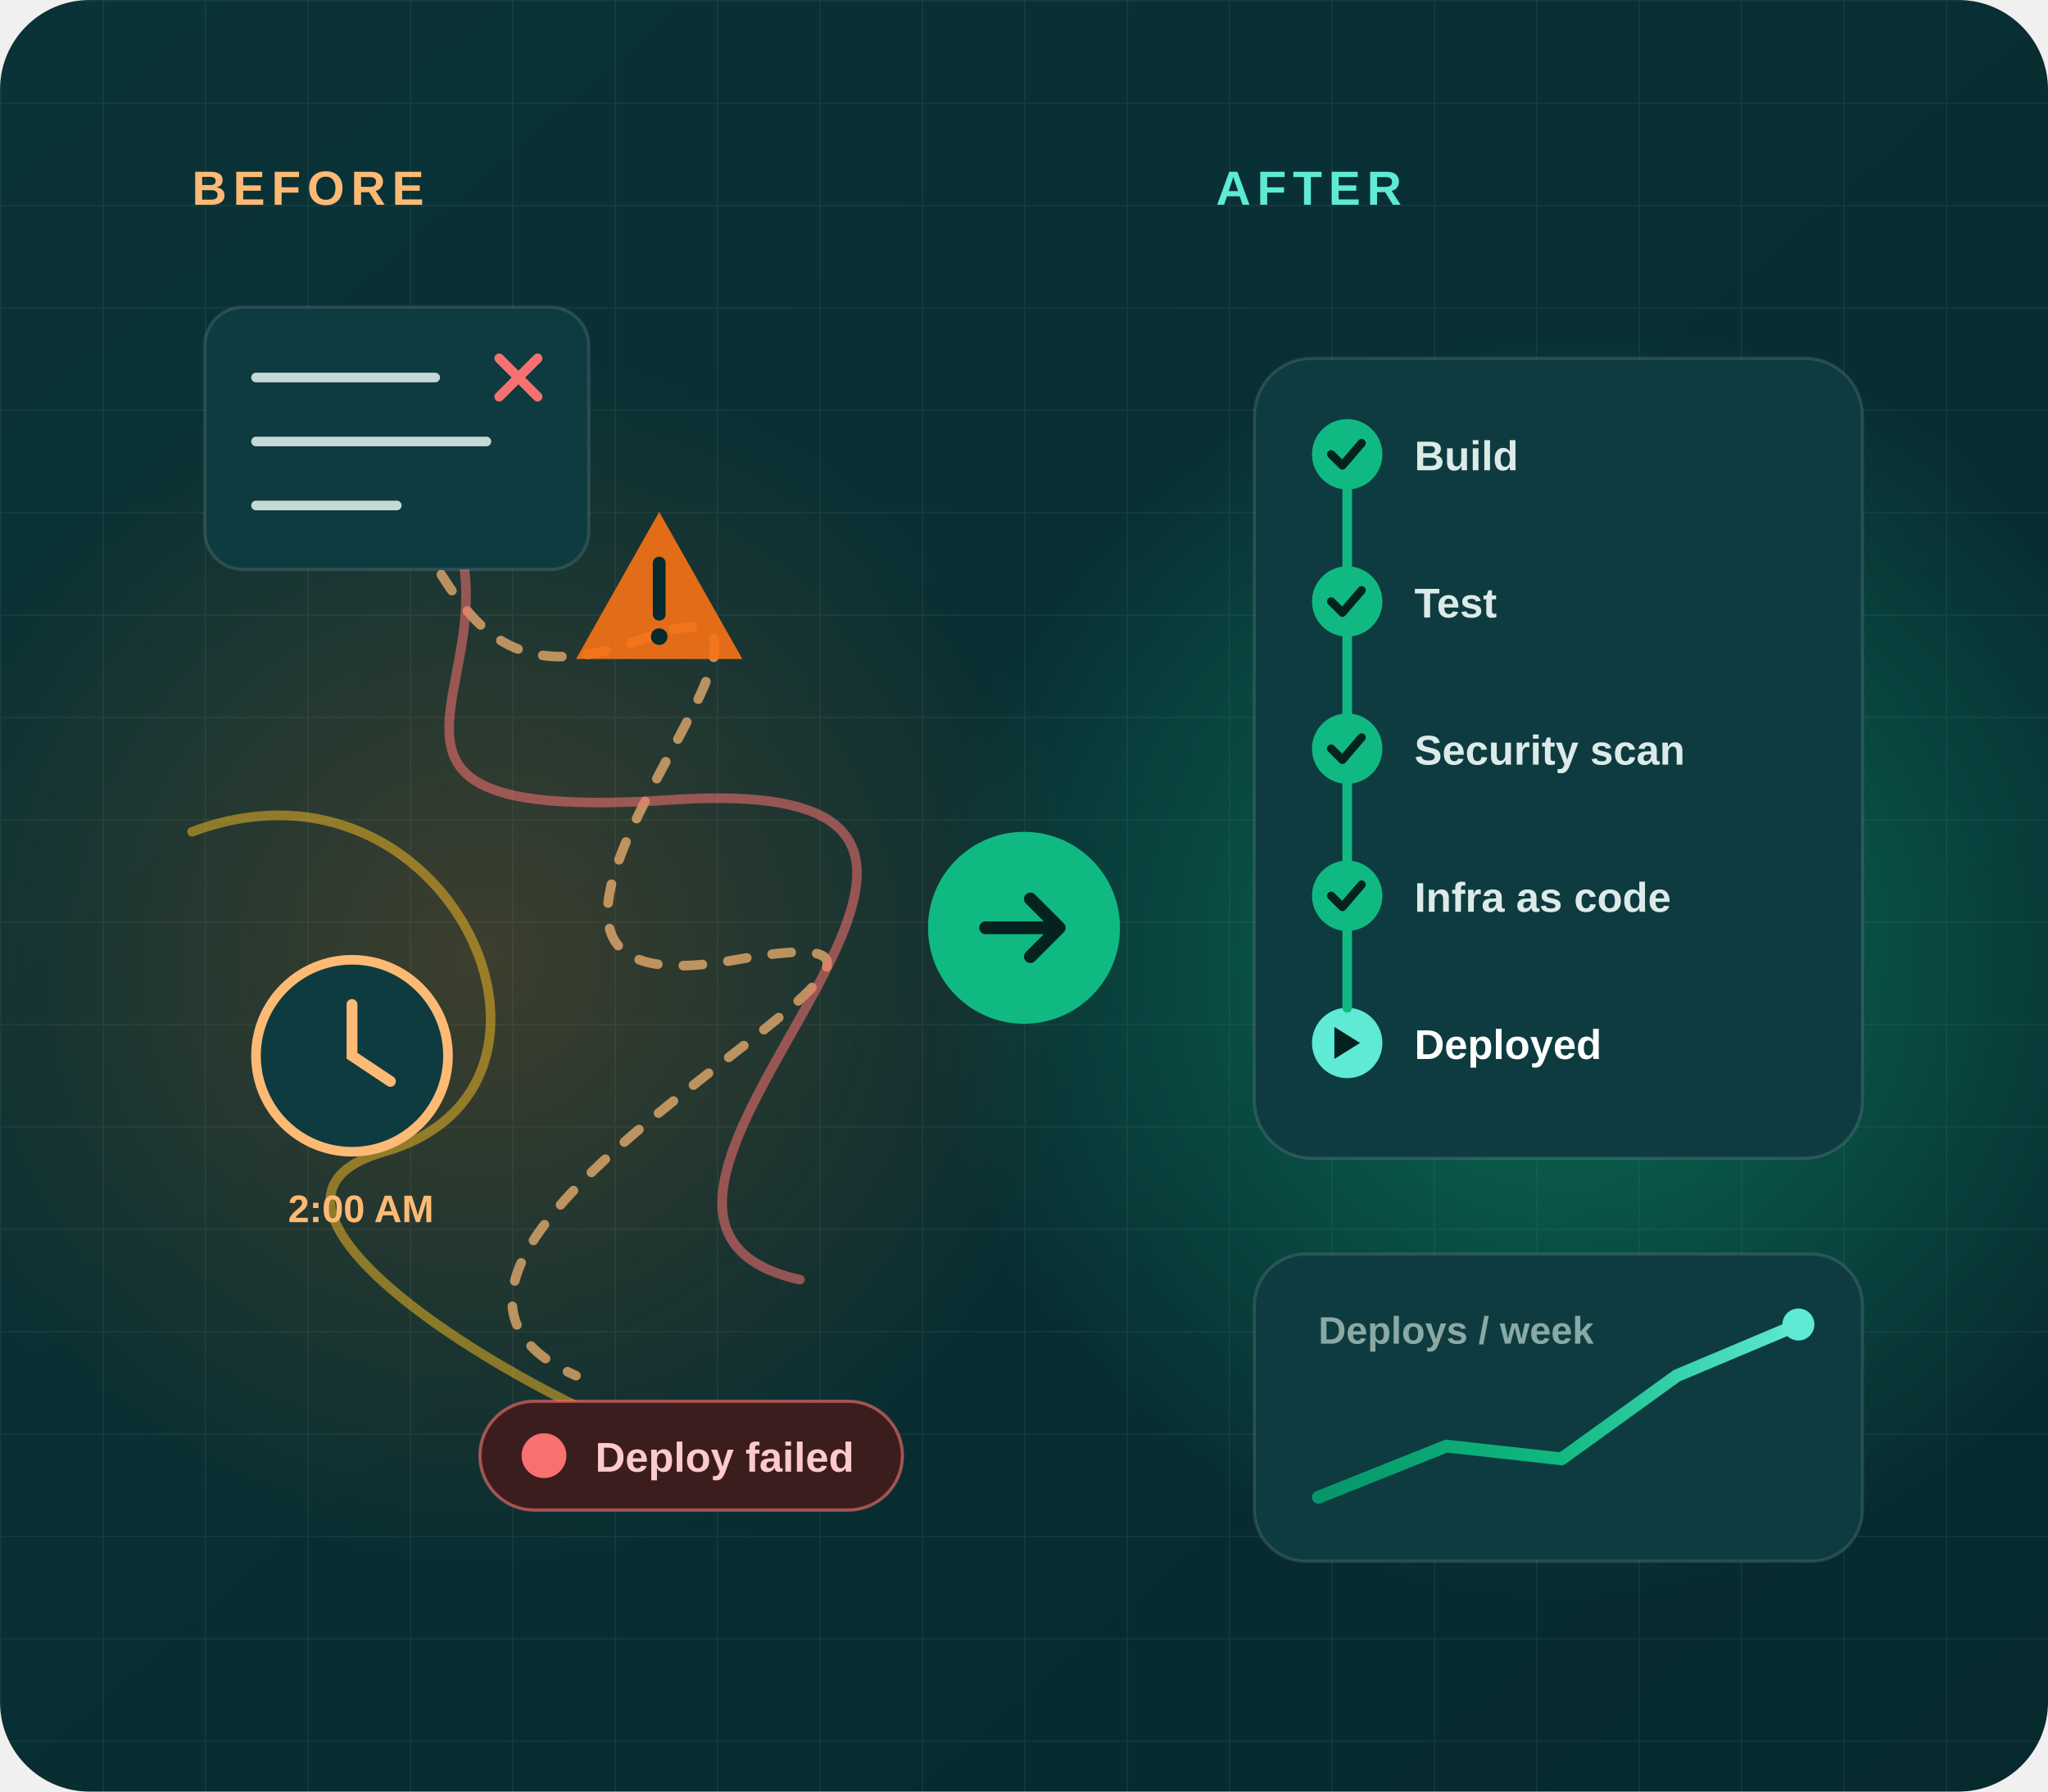
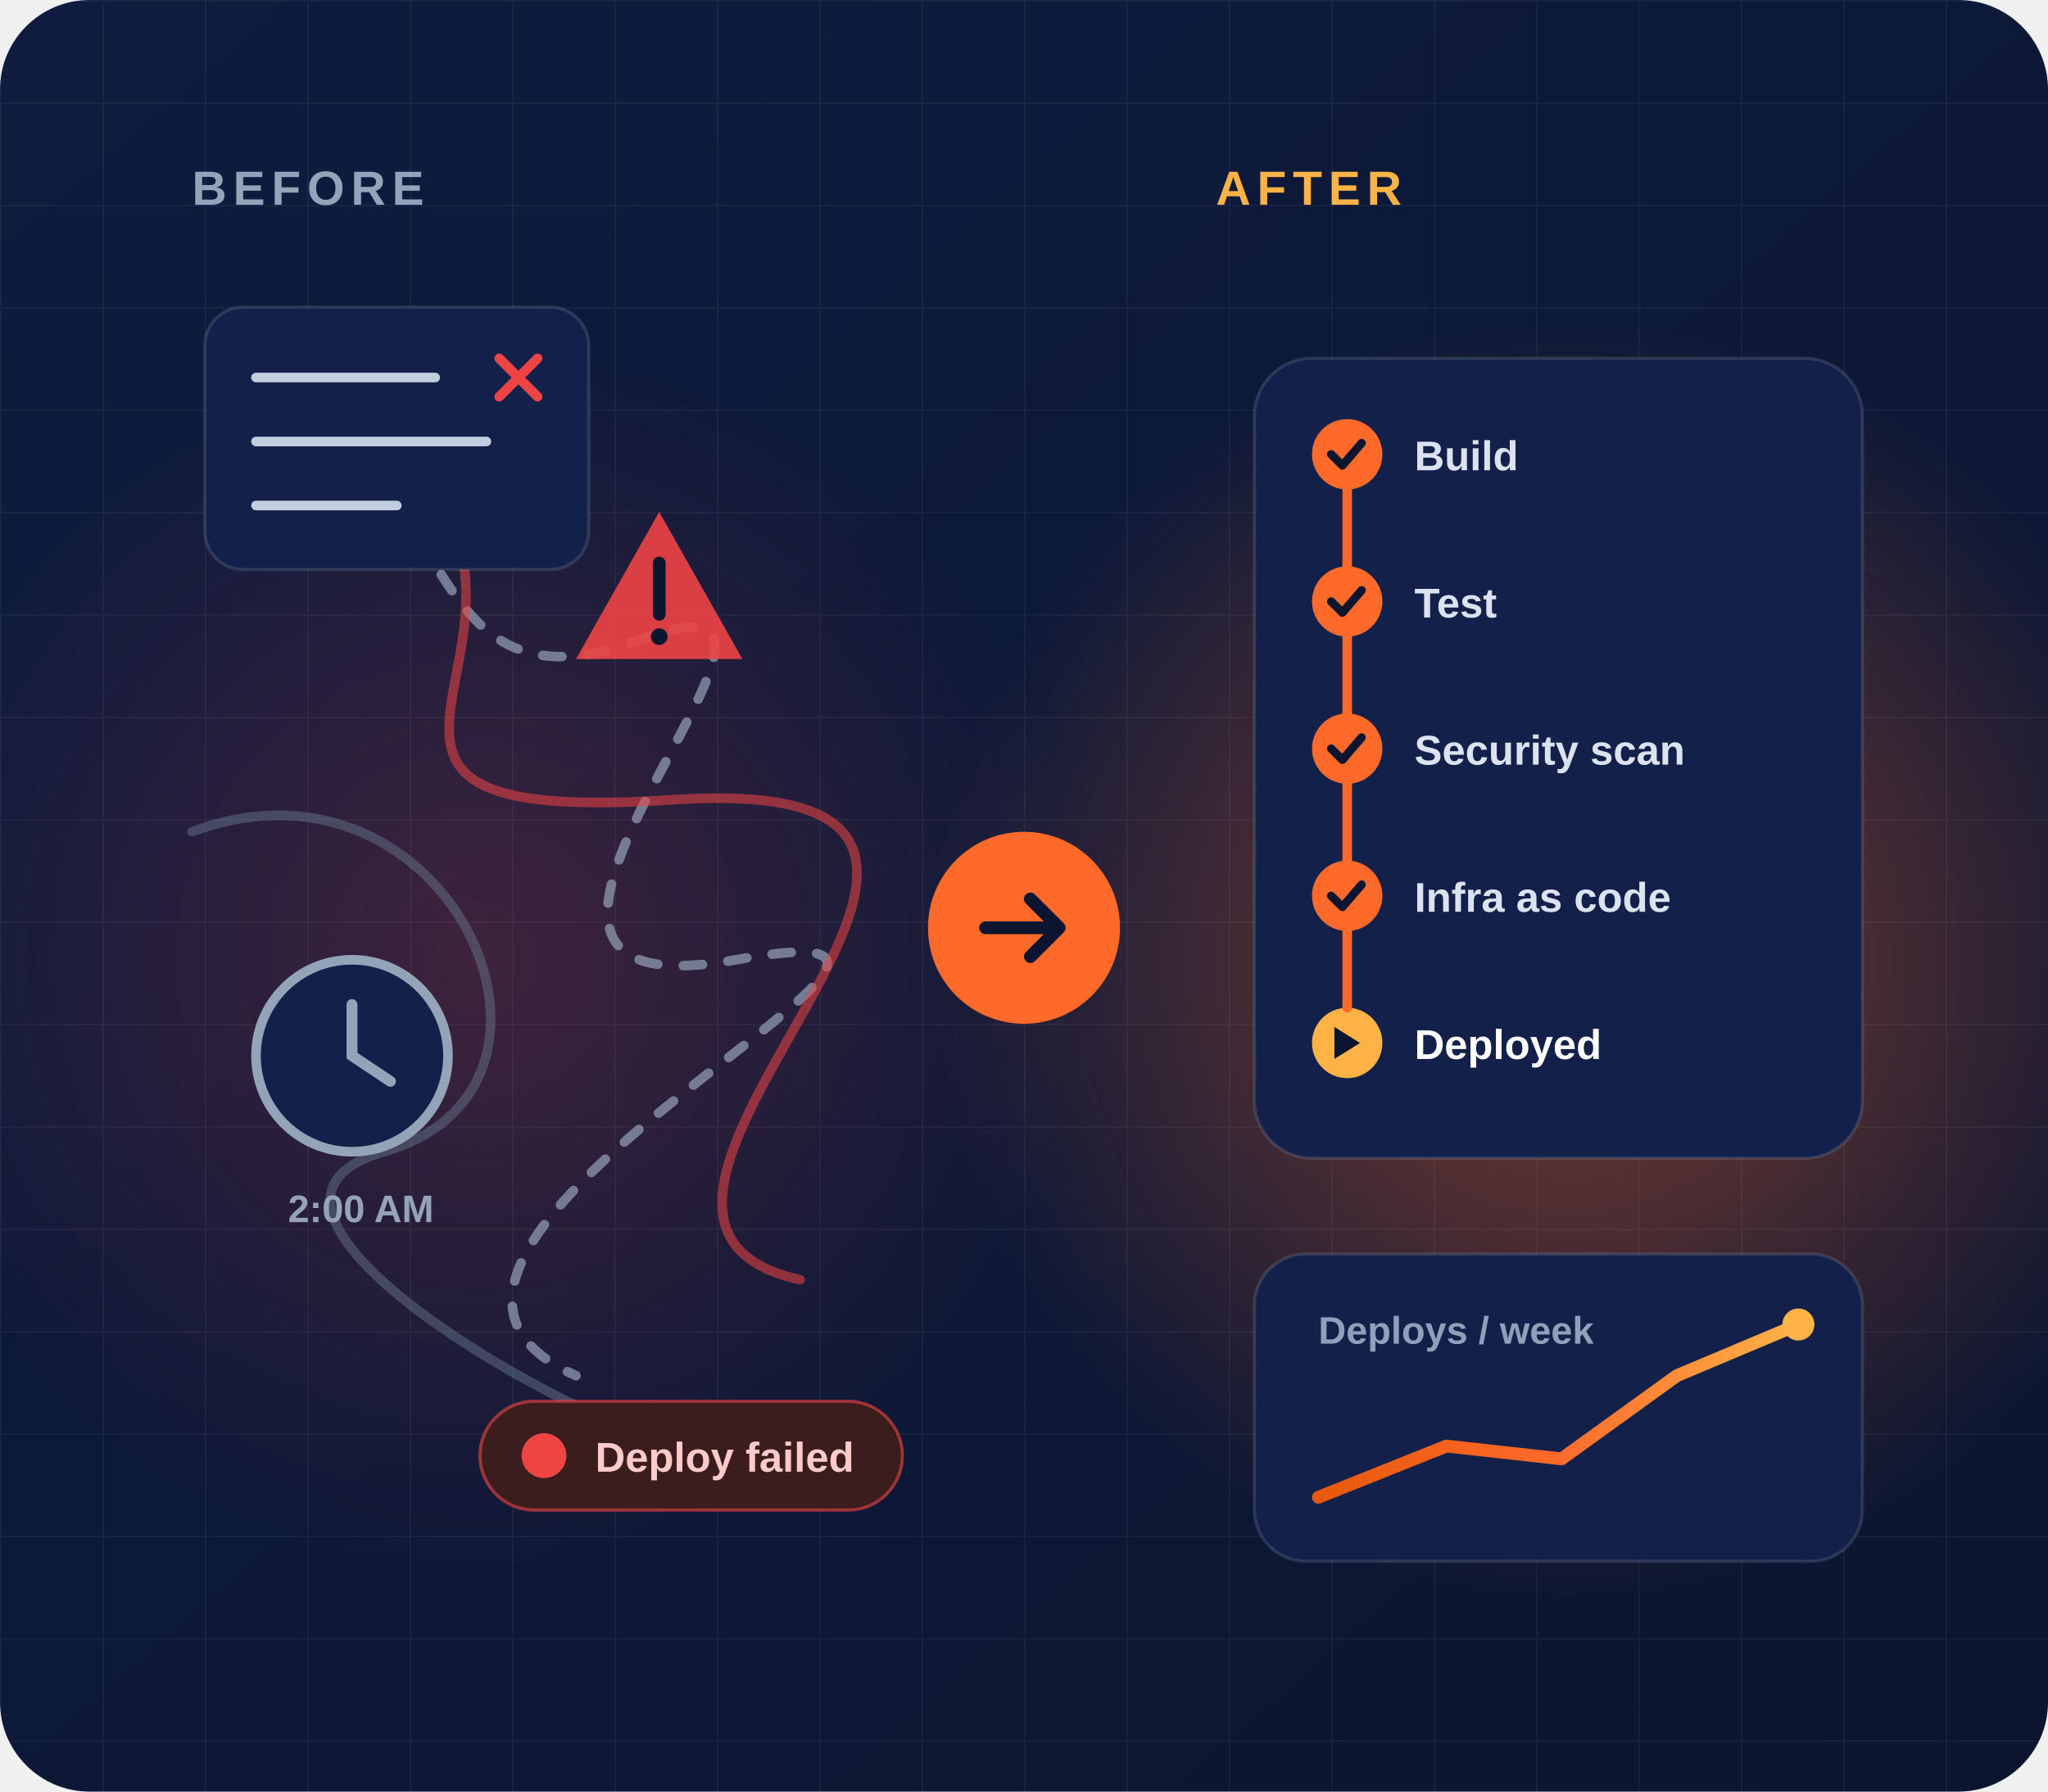
<svg xmlns="http://www.w3.org/2000/svg" viewBox="0 0 640 560" role="img" aria-labelledby="t d">
  <defs>
    <linearGradient id="bg" x1="0" y1="0" x2="1" y2="1">
-       <stop offset="0" stop-color="#0a3337" />
-       <stop offset="1" stop-color="#062a2e" />
+       <stop offset="0" stop-color="#0f1c3f" />
+       <stop offset="1" stop-color="#0b1530" />
    </linearGradient>
    <linearGradient id="brand" x1="0" y1="0" x2="1" y2="0">
-       <stop offset="0" stop-color="#059669" />
-       <stop offset=".5" stop-color="#10b981" />
-       <stop offset="1" stop-color="#5eead4" />
+       <stop offset="0" stop-color="#e8590c" />
+       <stop offset=".5" stop-color="#ff6a2b" />
+       <stop offset="1" stop-color="#ffb347" />
    </linearGradient>
    <radialGradient id="glowR" cx=".5" cy=".5" r=".5">
-       <stop offset="0" stop-color="#10b981" stop-opacity=".45" />
-       <stop offset="1" stop-color="#10b981" stop-opacity="0" />
+       <stop offset="0" stop-color="#ff6a2b" stop-opacity=".45" />
+       <stop offset="1" stop-color="#ff6a2b" stop-opacity="0" />
    </radialGradient>
    <radialGradient id="glowL" cx=".5" cy=".5" r=".5">
-       <stop offset="0" stop-color="#f97316" stop-opacity=".22" />
-       <stop offset="1" stop-color="#f97316" stop-opacity="0" />
+       <stop offset="0" stop-color="#ef4444" stop-opacity=".22" />
+       <stop offset="1" stop-color="#ef4444" stop-opacity="0" />
    </radialGradient>
    <pattern id="grid" width="32" height="32" patternUnits="userSpaceOnUse">
      <path d="M32 0H0V32" fill="none" stroke="#fff" stroke-opacity=".05" />
    </pattern>
  </defs>
  <rect width="640" height="560" rx="28" fill="url(#bg)" />
  <rect width="640" height="560" rx="28" fill="url(#grid)" />
  <circle cx="150" cy="300" r="190" fill="url(#glowL)" />
  <circle cx="490" cy="300" r="200" fill="url(#glowR)" />
  <g font-family="'Plus Jakarta Sans','Segoe UI',Arial,sans-serif" font-weight="800" font-size="15" letter-spacing="2">
-     <text x="60" y="64" fill="#fdba74">BEFORE</text>
-     <text x="380" y="64" fill="#5eead4">AFTER</text>
+     <text x="60" y="64" fill="#94a3b8">BEFORE</text>
+     <text x="380" y="64" fill="#ffb347">AFTER</text>
  </g>
  <g fill="none" stroke-linecap="round">
-     <path d="M70 150 C 150 120, 120 230, 200 200 S 120 320, 230 300 S 90 390, 180 430" stroke="#fdba74" stroke-opacity=".7" stroke-width="3" stroke-dasharray="6 8" />
-     <path d="M90 120 C 220 180, 60 260, 210 250 S 160 380, 250 400" stroke="#f87171" stroke-opacity=".55" stroke-width="3" />
-     <path d="M60 260 C 140 230, 190 340, 120 360 S 220 470, 250 460" stroke="#fbbf24" stroke-opacity=".5" stroke-width="3" />
+     <path d="M70 150 C 150 120, 120 230, 200 200 S 120 320, 230 300 S 90 390, 180 430" stroke="#94a3b8" stroke-opacity=".7" stroke-width="3" stroke-dasharray="6 8" />
+     <path d="M90 120 C 220 180, 60 260, 210 250 S 160 380, 250 400" stroke="#ef4444" stroke-opacity=".55" stroke-width="3" />
+     <path d="M60 260 C 140 230, 190 340, 120 360 S 220 470, 250 460" stroke="#64748b" stroke-opacity=".5" stroke-width="3" />
  </g>
  <g transform="translate(64 96)">
-     <rect width="120" height="82" rx="12" fill="#0d3b40" stroke="#ffffff" stroke-opacity=".12" />
-     <g stroke="#c5d9d6" stroke-width="3" stroke-linecap="round">
+     <rect width="120" height="82" rx="12" fill="#13214a" stroke="#ffffff" stroke-opacity=".12" />
+     <g stroke="#c3cde0" stroke-width="3" stroke-linecap="round">
      <path d="M16 22h56M16 42h72M16 62h44" />
    </g>
-     <g fill="none" stroke="#f87171" stroke-width="3" stroke-linecap="round">
+     <g fill="none" stroke="#ef4444" stroke-width="3" stroke-linecap="round">
      <path d="M92 16 l12 12 M104 16 l-12 12" />
    </g>
  </g>
  <g transform="translate(206 186)">
-     <path d="M0 -26 L26 20 H-26 Z" fill="#f97316" fill-opacity=".9" />
-     <path d="M0 -10 V6" stroke="#062a2e" stroke-width="4" stroke-linecap="round" />
-     <circle cx="0" cy="13" r="2.6" fill="#062a2e" />
+     <path d="M0 -26 L26 20 H-26 Z" fill="#ef4444" fill-opacity=".9" />
+     <path d="M0 -10 V6" stroke="#0b1530" stroke-width="4" stroke-linecap="round" />
+     <circle cx="0" cy="13" r="2.6" fill="#0b1530" />
  </g>
  <g transform="translate(110 330)">
-     <circle r="30" fill="#0d3b40" stroke="#fdba74" stroke-width="3" />
-     <path d="M0 -16 V0 L12 8" fill="none" stroke="#fdba74" stroke-width="3.4" stroke-linecap="round" />
-     <text x="-20" y="52" font-family="'Plus Jakarta Sans','Segoe UI',Arial,sans-serif" font-size="12" font-weight="700" fill="#fdba74">2:00 AM</text>
+     <circle r="30" fill="#13214a" stroke="#94a3b8" stroke-width="3" />
+     <path d="M0 -16 V0 L12 8" fill="none" stroke="#94a3b8" stroke-width="3.4" stroke-linecap="round" />
+     <text x="-20" y="52" font-family="'Plus Jakarta Sans','Segoe UI',Arial,sans-serif" font-size="12" font-weight="700" fill="#94a3b8">2:00 AM</text>
  </g>
  <g transform="translate(150 438)">
-     <rect width="132" height="34" rx="17" fill="#3b1d1d" stroke="#f87171" stroke-opacity=".6" />
-     <circle cx="20" cy="17" r="7" fill="#f87171" />
+     <rect width="132" height="34" rx="17" fill="#3b1d1d" stroke="#ef4444" stroke-opacity=".6" />
+     <circle cx="20" cy="17" r="7" fill="#ef4444" />
    <text x="36" y="22" font-family="'Plus Jakarta Sans','Segoe UI',Arial,sans-serif" font-size="13" font-weight="700" fill="#fecaca">Deploy failed</text>
  </g>
  <g transform="translate(320 290)">
-     <circle r="30" fill="#10b981" />
-     <path d="M-12 0 H10 M2 -9 L11 0 L2 9" fill="none" stroke="#04221f" stroke-width="4" stroke-linecap="round" stroke-linejoin="round" />
+     <circle r="30" fill="#ff6a2b" />
+     <path d="M-12 0 H10 M2 -9 L11 0 L2 9" fill="none" stroke="#0b1530" stroke-width="4" stroke-linecap="round" stroke-linejoin="round" />
  </g>
  <g transform="translate(392 112)">
-     <rect width="190" height="250" rx="18" fill="#0d3b40" stroke="#ffffff" stroke-opacity=".12" />
-     <g font-family="'Plus Jakarta Sans','Segoe UI',Arial,sans-serif" font-size="13" font-weight="700" fill="#dcebe8">
+     <rect width="190" height="250" rx="18" fill="#13214a" stroke="#ffffff" stroke-opacity=".12" />
+     <g font-family="'Plus Jakarta Sans','Segoe UI',Arial,sans-serif" font-size="13" font-weight="700" fill="#dbe3f0">
      <g transform="translate(18 30)">
-         <circle cx="11" cy="0" r="11" fill="#10b981" />
-         <path d="M6 0 l3.5 3.5 l6-7" fill="none" stroke="#04221f" stroke-width="2.6" stroke-linecap="round" stroke-linejoin="round" />
+         <circle cx="11" cy="0" r="11" fill="#ff6a2b" />
+         <path d="M6 0 l3.5 3.5 l6-7" fill="none" stroke="#0b1530" stroke-width="2.6" stroke-linecap="round" stroke-linejoin="round" />
        <text x="32" y="5">Build</text>
      </g>
      <g transform="translate(18 76)">
-         <circle cx="11" cy="0" r="11" fill="#10b981" />
-         <path d="M6 0 l3.5 3.5 l6-7" fill="none" stroke="#04221f" stroke-width="2.6" stroke-linecap="round" stroke-linejoin="round" />
+         <circle cx="11" cy="0" r="11" fill="#ff6a2b" />
+         <path d="M6 0 l3.5 3.5 l6-7" fill="none" stroke="#0b1530" stroke-width="2.6" stroke-linecap="round" stroke-linejoin="round" />
        <text x="32" y="5">Test</text>
      </g>
      <g transform="translate(18 122)">
-         <circle cx="11" cy="0" r="11" fill="#10b981" />
-         <path d="M6 0 l3.5 3.5 l6-7" fill="none" stroke="#04221f" stroke-width="2.6" stroke-linecap="round" stroke-linejoin="round" />
+         <circle cx="11" cy="0" r="11" fill="#ff6a2b" />
+         <path d="M6 0 l3.5 3.5 l6-7" fill="none" stroke="#0b1530" stroke-width="2.6" stroke-linecap="round" stroke-linejoin="round" />
        <text x="32" y="5">Security scan</text>
      </g>
      <g transform="translate(18 168)">
-         <circle cx="11" cy="0" r="11" fill="#10b981" />
-         <path d="M6 0 l3.5 3.5 l6-7" fill="none" stroke="#04221f" stroke-width="2.6" stroke-linecap="round" stroke-linejoin="round" />
+         <circle cx="11" cy="0" r="11" fill="#ff6a2b" />
+         <path d="M6 0 l3.5 3.5 l6-7" fill="none" stroke="#0b1530" stroke-width="2.6" stroke-linecap="round" stroke-linejoin="round" />
        <text x="32" y="5">Infra as code</text>
      </g>
      <g transform="translate(18 214)">
-         <circle cx="11" cy="0" r="11" fill="#5eead4" />
-         <path d="M7 -5 l8 5 l-8 5 z" fill="#04221f" />
+         <circle cx="11" cy="0" r="11" fill="#ffb347" />
+         <path d="M7 -5 l8 5 l-8 5 z" fill="#0b1530" />
        <text x="32" y="5" fill="#fff">Deployed</text>
      </g>
    </g>
-     <path d="M29 41 V65 M29 87 V111 M29 133 V157 M29 179 V203" stroke="#10b981" stroke-width="3" stroke-linecap="round" />
+     <path d="M29 41 V65 M29 87 V111 M29 133 V157 M29 179 V203" stroke="#ff6a2b" stroke-width="3" stroke-linecap="round" />
  </g>
  <g transform="translate(392 392)">
-     <rect width="190" height="96" rx="16" fill="#0d3b40" stroke="#ffffff" stroke-opacity=".12" />
+     <rect width="190" height="96" rx="16" fill="#13214a" stroke="#ffffff" stroke-opacity=".12" />
    <path d="M20 76 L60 60 L96 64 L132 38 L170 22" fill="none" stroke="url(#brand)" stroke-width="4" stroke-linecap="round" stroke-linejoin="round" />
-     <circle cx="170" cy="22" r="5" fill="#5eead4" />
-     <text x="20" y="28" font-family="'Plus Jakarta Sans','Segoe UI',Arial,sans-serif" font-size="12" font-weight="700" fill="#8aa9a4">Deploys / week</text>
+     <circle cx="170" cy="22" r="5" fill="#ffb347" />
+     <text x="20" y="28" font-family="'Plus Jakarta Sans','Segoe UI',Arial,sans-serif" font-size="12" font-weight="700" fill="#8fa0bb">Deploys / week</text>
  </g>
</svg>
